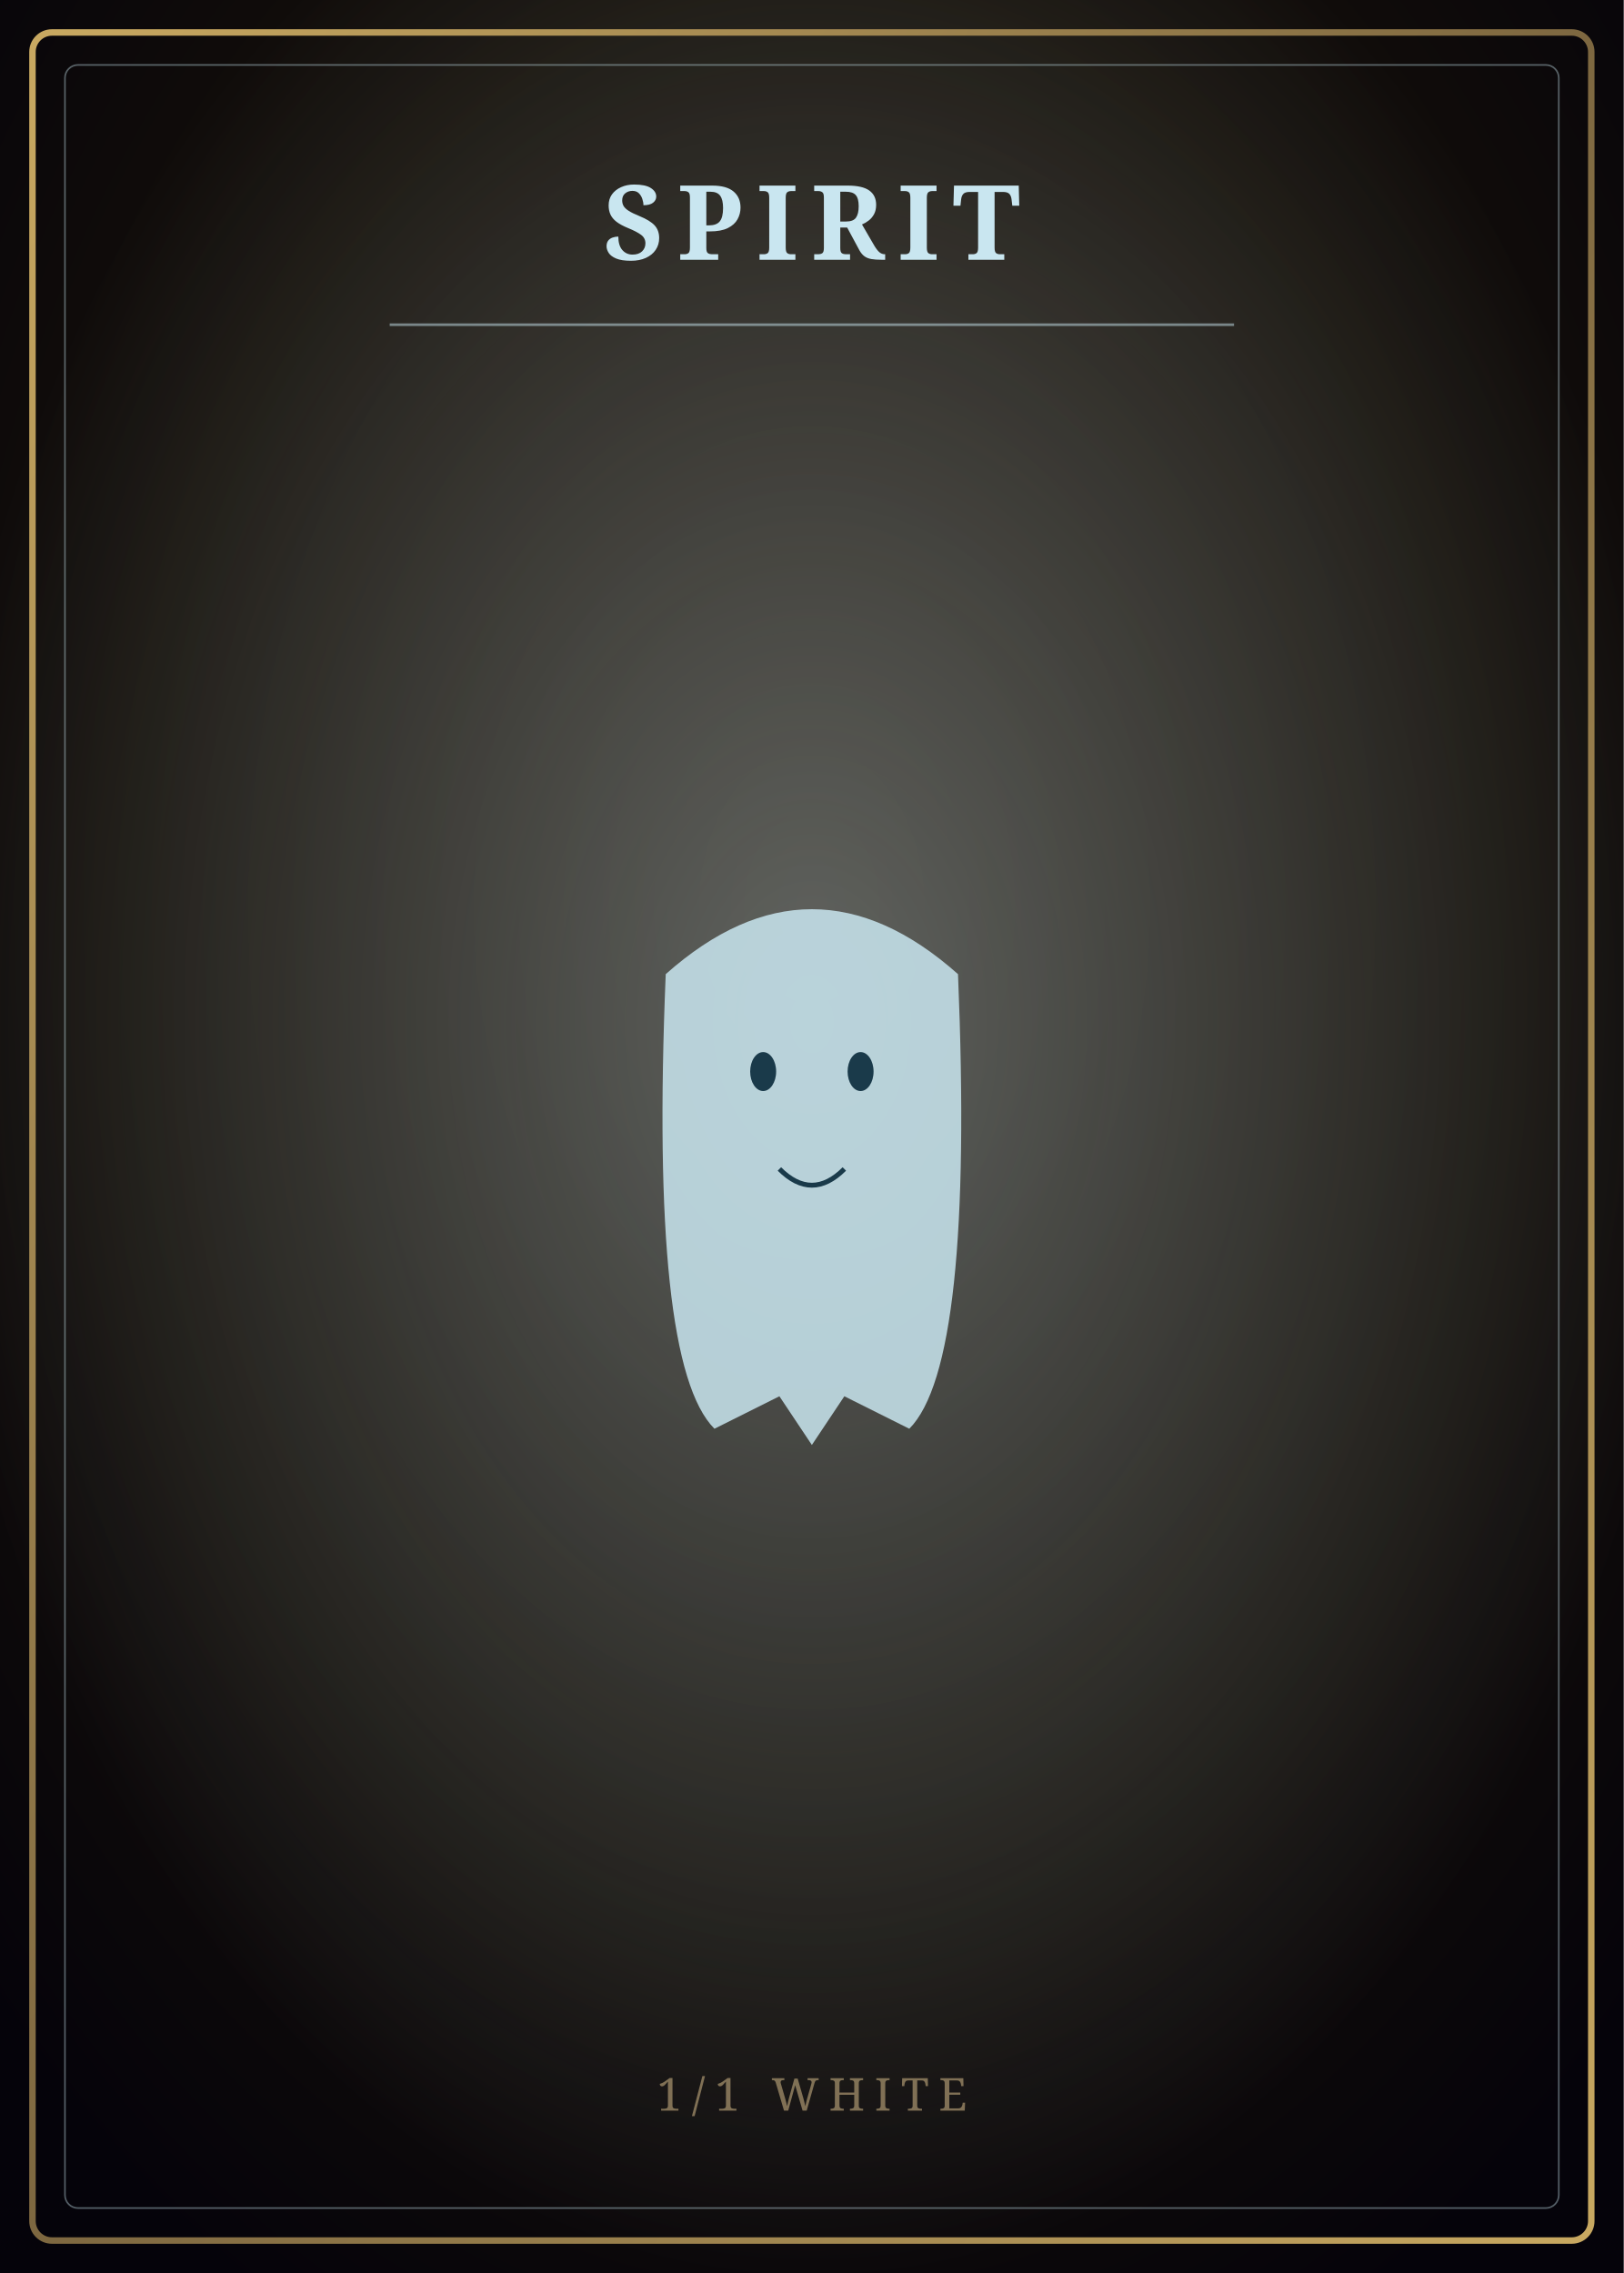
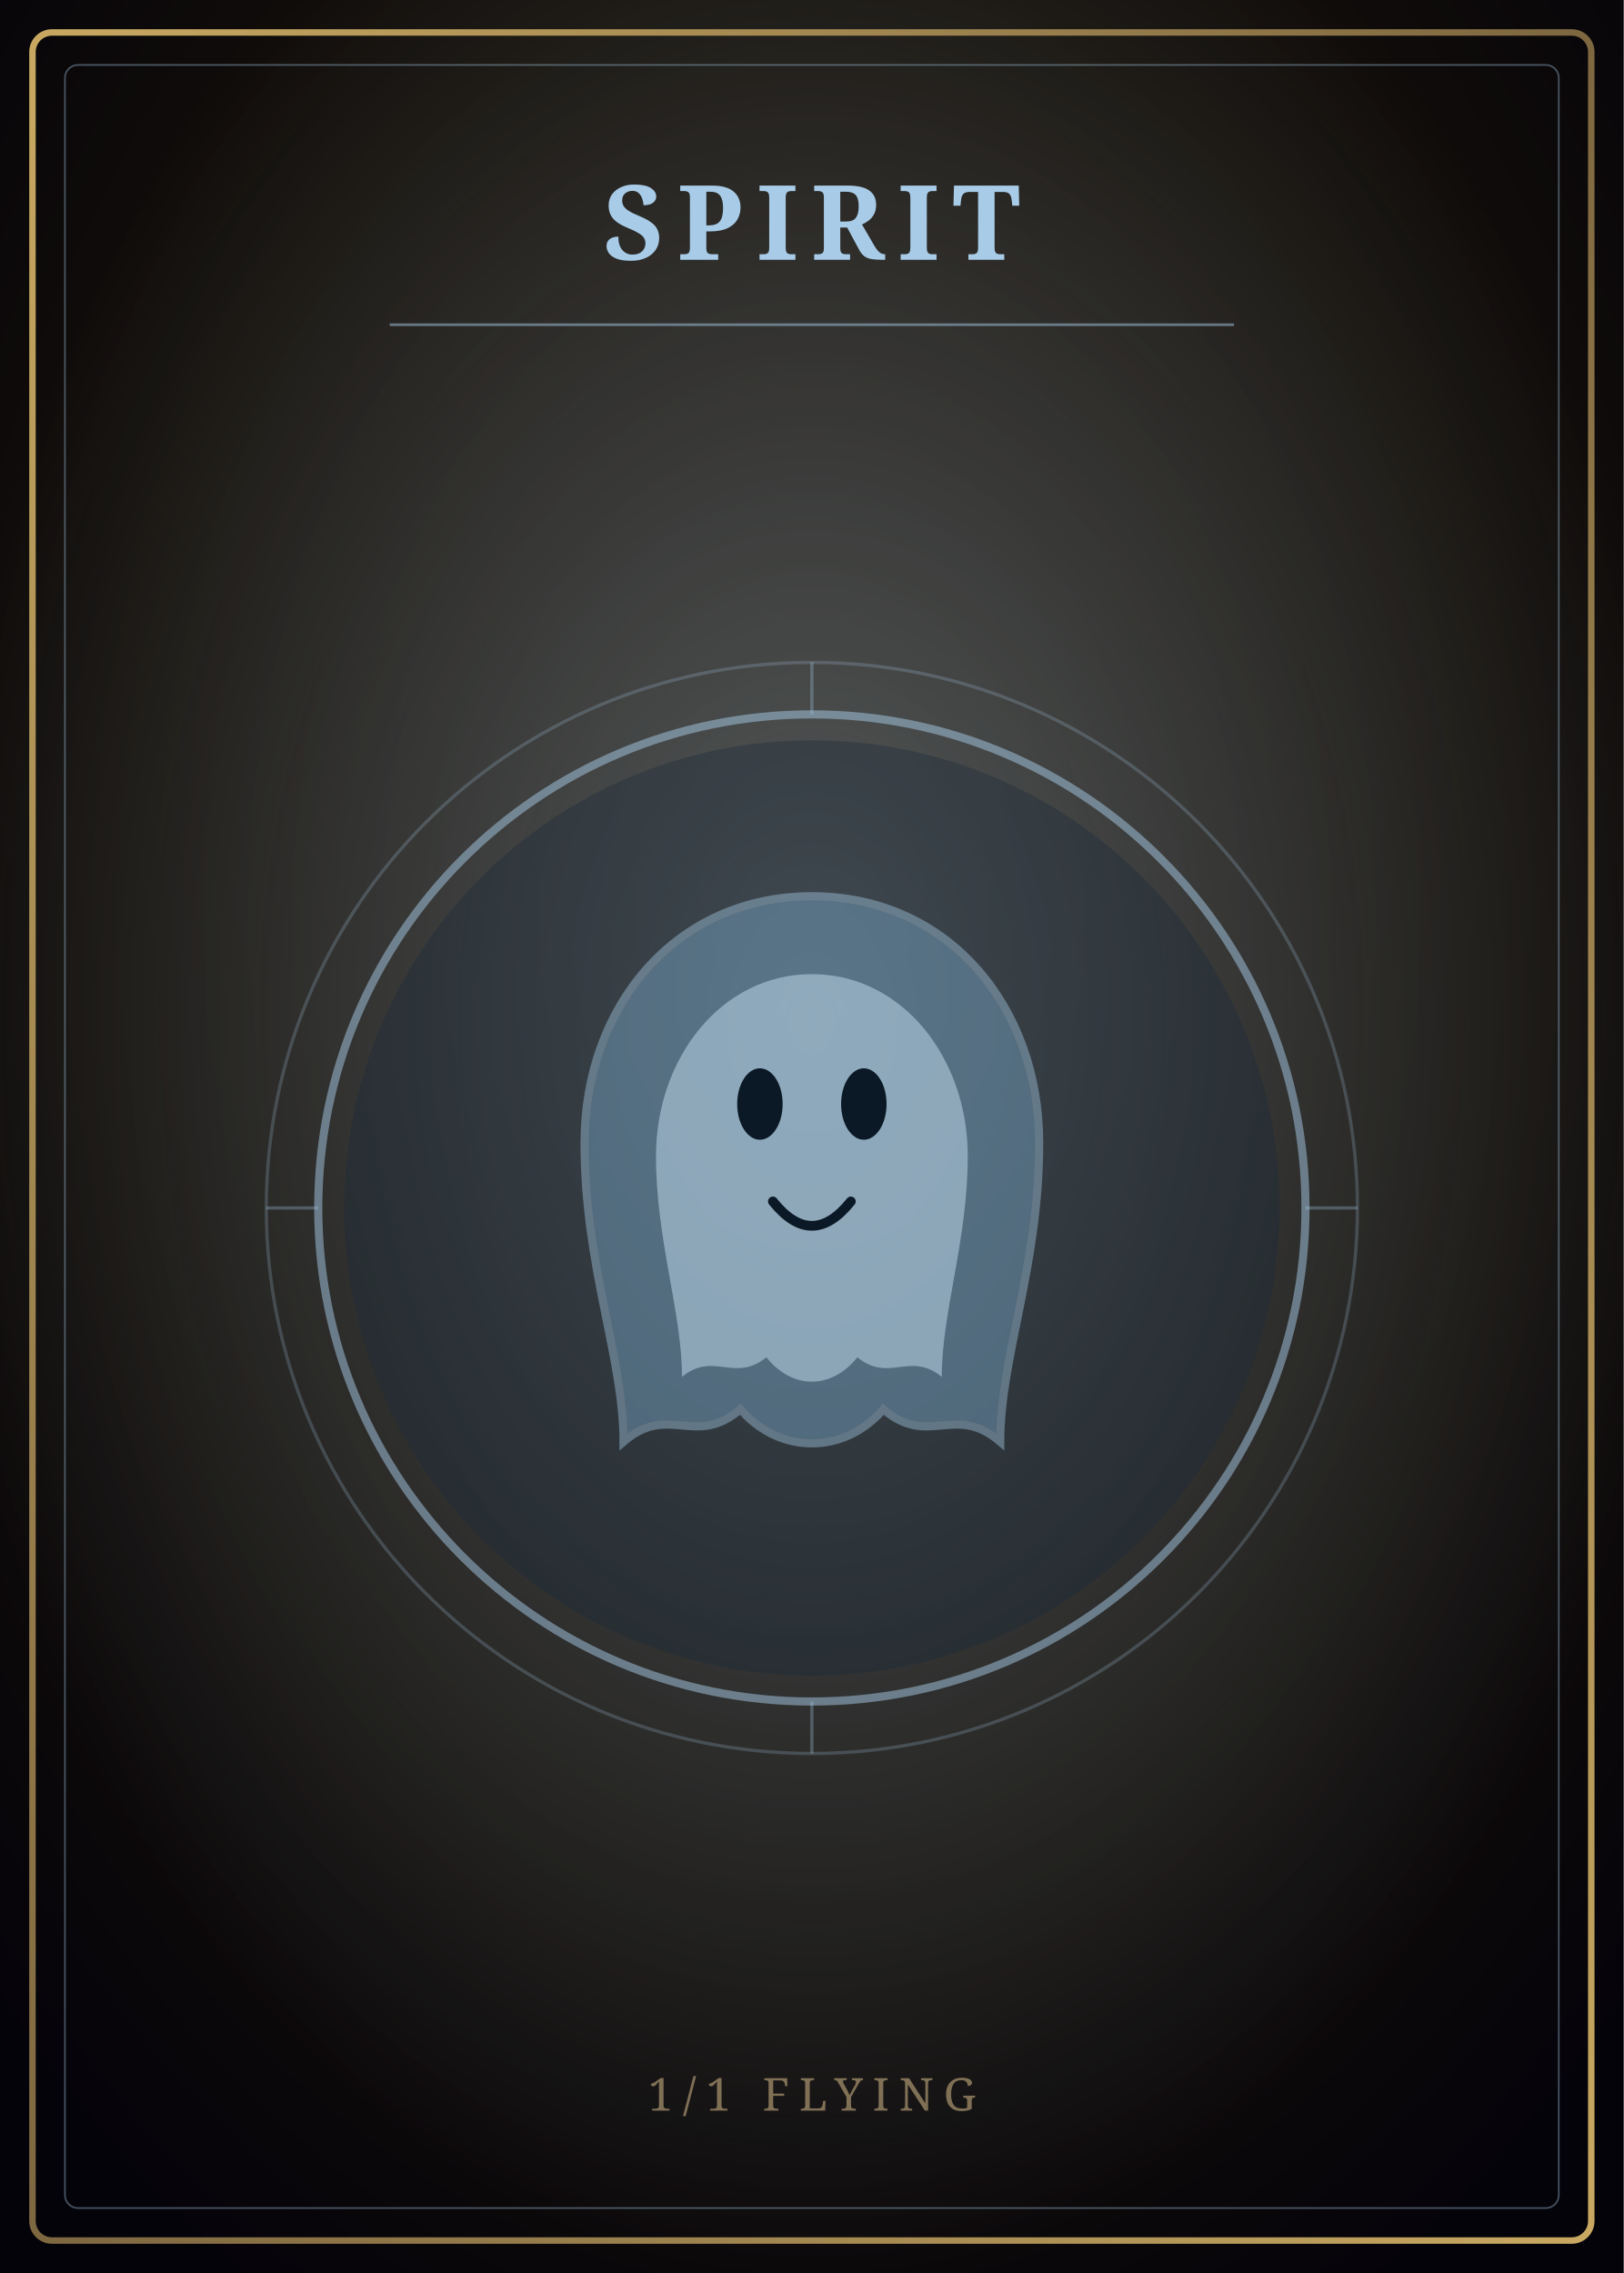
<svg xmlns="http://www.w3.org/2000/svg" viewBox="0 0 500 700" preserveAspectRatio="xMidYMid slice">
  <defs>
    <radialGradient id="bg" cx="50%" cy="40%" r="70%">
      <stop offset="0%" stop-color="#2a1f14" />
      <stop offset="60%" stop-color="#15100a" />
      <stop offset="100%" stop-color="#05030a" />
    </radialGradient>
    <radialGradient id="glow" cx="50%" cy="45%" r="55%">
-       <stop offset="0%" stop-color="#c9e6f0" stop-opacity="0.35" />
-       <stop offset="100%" stop-color="#c9e6f0" stop-opacity="0" />
+       <stop offset="0%" stop-color="#a8cce8" stop-opacity="0.35" />
+       <stop offset="100%" stop-color="#a8cce8" stop-opacity="0" />
    </radialGradient>
    <linearGradient id="border" x1="0%" y1="0%" x2="100%" y2="100%">
      <stop offset="0%" stop-color="#c9a961" />
      <stop offset="50%" stop-color="#7d6740" />
      <stop offset="100%" stop-color="#c9a961" />
    </linearGradient>
  </defs>
  <rect width="500" height="700" fill="url(#bg)" />
  <rect width="500" height="700" fill="url(#glow)" />
  <rect x="10" y="10" width="480" height="680" fill="none" stroke="url(#border)" stroke-width="2" rx="6" />
-   <rect x="20" y="20" width="460" height="660" fill="none" stroke="#c9e6f0" stroke-width="0.5" opacity="0.4" rx="4" />
-   <text x="250" y="80" text-anchor="middle" font-family="Cinzel, serif" font-size="32" font-weight="600" fill="#c9e6f0" letter-spacing="4">SPIRIT</text>
-   <line x1="120" y1="100" x2="380" y2="100" stroke="#c9e6f0" stroke-width="0.8" opacity="0.5" />
-   <text x="250" y="650" text-anchor="middle" font-family="Cinzel, serif" font-size="14" fill="#9a8765" letter-spacing="3" opacity="0.8">1/1 WHITE</text>
-   <g transform="translate(250 360)">
-     <path d="M -45 -60 Q -50 60 -30 80 L -10 70 L 0 85 L 10 70 L 30 80 Q 50 60 45 -60 Q 0 -100 -45 -60 Z" fill="#c9e6f0" opacity="0.85" />
-     <ellipse cx="-15" cy="-30" rx="4" ry="6" fill="#1a3a4a" />
-     <ellipse cx="15" cy="-30" rx="4" ry="6" fill="#1a3a4a" />
-     <path d="M -10 0 Q 0 10 10 0" stroke="#1a3a4a" stroke-width="1.5" fill="none" />
+   <rect x="20" y="20" width="460" height="660" fill="none" stroke="#a8cce8" stroke-width="0.5" opacity="0.4" rx="4" />
+   <text x="250" y="80" text-anchor="middle" font-family="Cinzel, serif" font-size="32" font-weight="600" fill="#a8cce8" letter-spacing="4">SPIRIT</text>
+   <line x1="120" y1="100" x2="380" y2="100" stroke="#a8cce8" stroke-width="0.8" opacity="0.5" />
+   <text x="250" y="650" text-anchor="middle" font-family="Cinzel, serif" font-size="14" fill="#9a8765" letter-spacing="3" opacity="0.8">1/1 FLYING</text>
+   <g transform="translate(250 372)">
+     <circle r="168" fill="none" stroke="#a8cce8" stroke-width="1" opacity="0.22" />
+     <circle r="152" fill="none" stroke="#a8cce8" stroke-width="2.5" opacity="0.5" />
+     <circle r="144" fill="#17283a" opacity="0.35" />
+     <g stroke="#a8cce8" stroke-width="1" opacity="0.3">
+       <line x1="-152" y1="0" x2="-168" y2="0" />
+       <line x1="152" y1="0" x2="168" y2="0" />
+       <line x1="0" y1="-152" x2="0" y2="-168" />
+       <line x1="0" y1="152" x2="0" y2="168" />
+     </g>
+     <path d="M0,-96 C-42,-96 -70,-62 -70,-20 C-70,18 -58,46 -58,72                C-44,60 -36,74 -22,62 C-10,76 10,76 22,62 C36,74 44,60 58,72                C58,46 70,18 70,-20 C70,-62 42,-96 0,-96 Z" fill="#7fb0d4" opacity="0.42" stroke="#a8cce8" stroke-width="2.5" />
+     <path d="M0,-72 C-28,-72 -48,-46 -48,-16 C-48,10 -40,32 -40,52                C-30,44 -24,54 -14,46 C-6,56 6,56 14,46 C24,54 30,44 40,52                C40,32 48,10 48,-16 C48,-46 28,-72 0,-72 Z" fill="#c6e0f2" opacity="0.5" />
+     <g fill="#0b1826">
+       <ellipse cx="-16" cy="-32" rx="7" ry="11" />
+       <ellipse cx="16" cy="-32" rx="7" ry="11" />
+     </g>
+     <path d="M-12,-2 C-4,8 4,8 12,-2" stroke="#0b1826" stroke-width="3" fill="none" stroke-linecap="round" />
  </g>
</svg>
